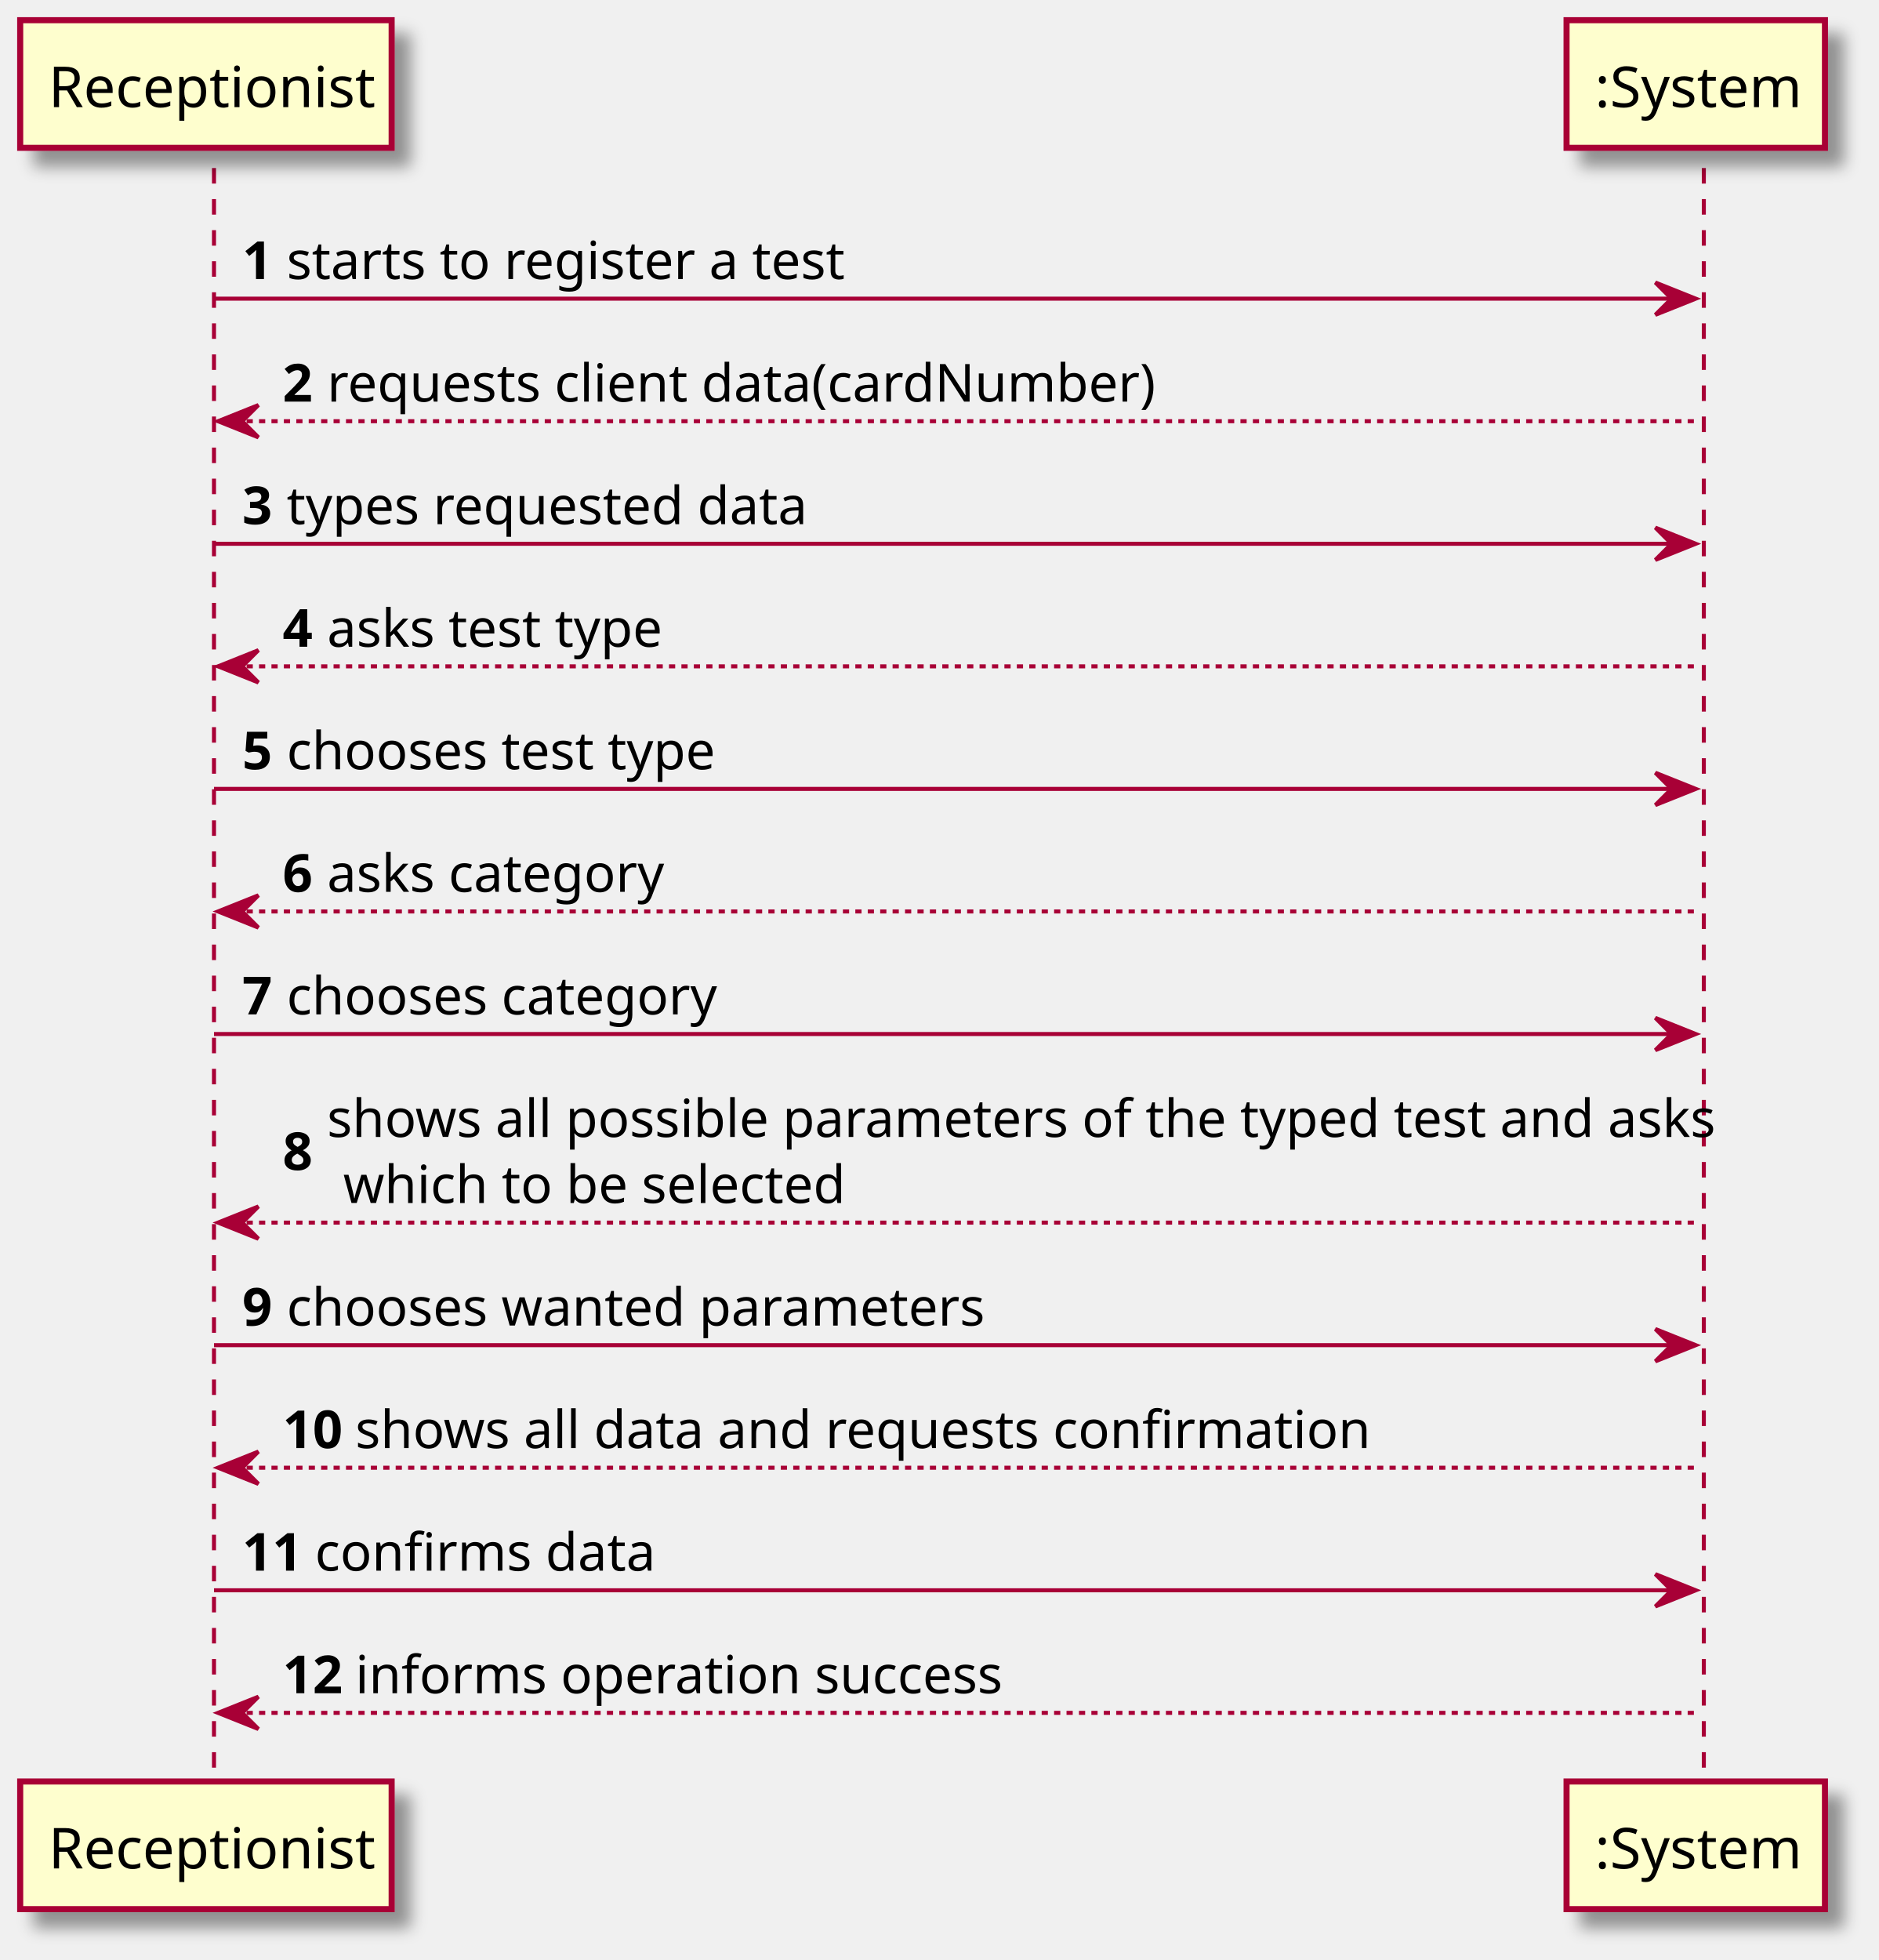
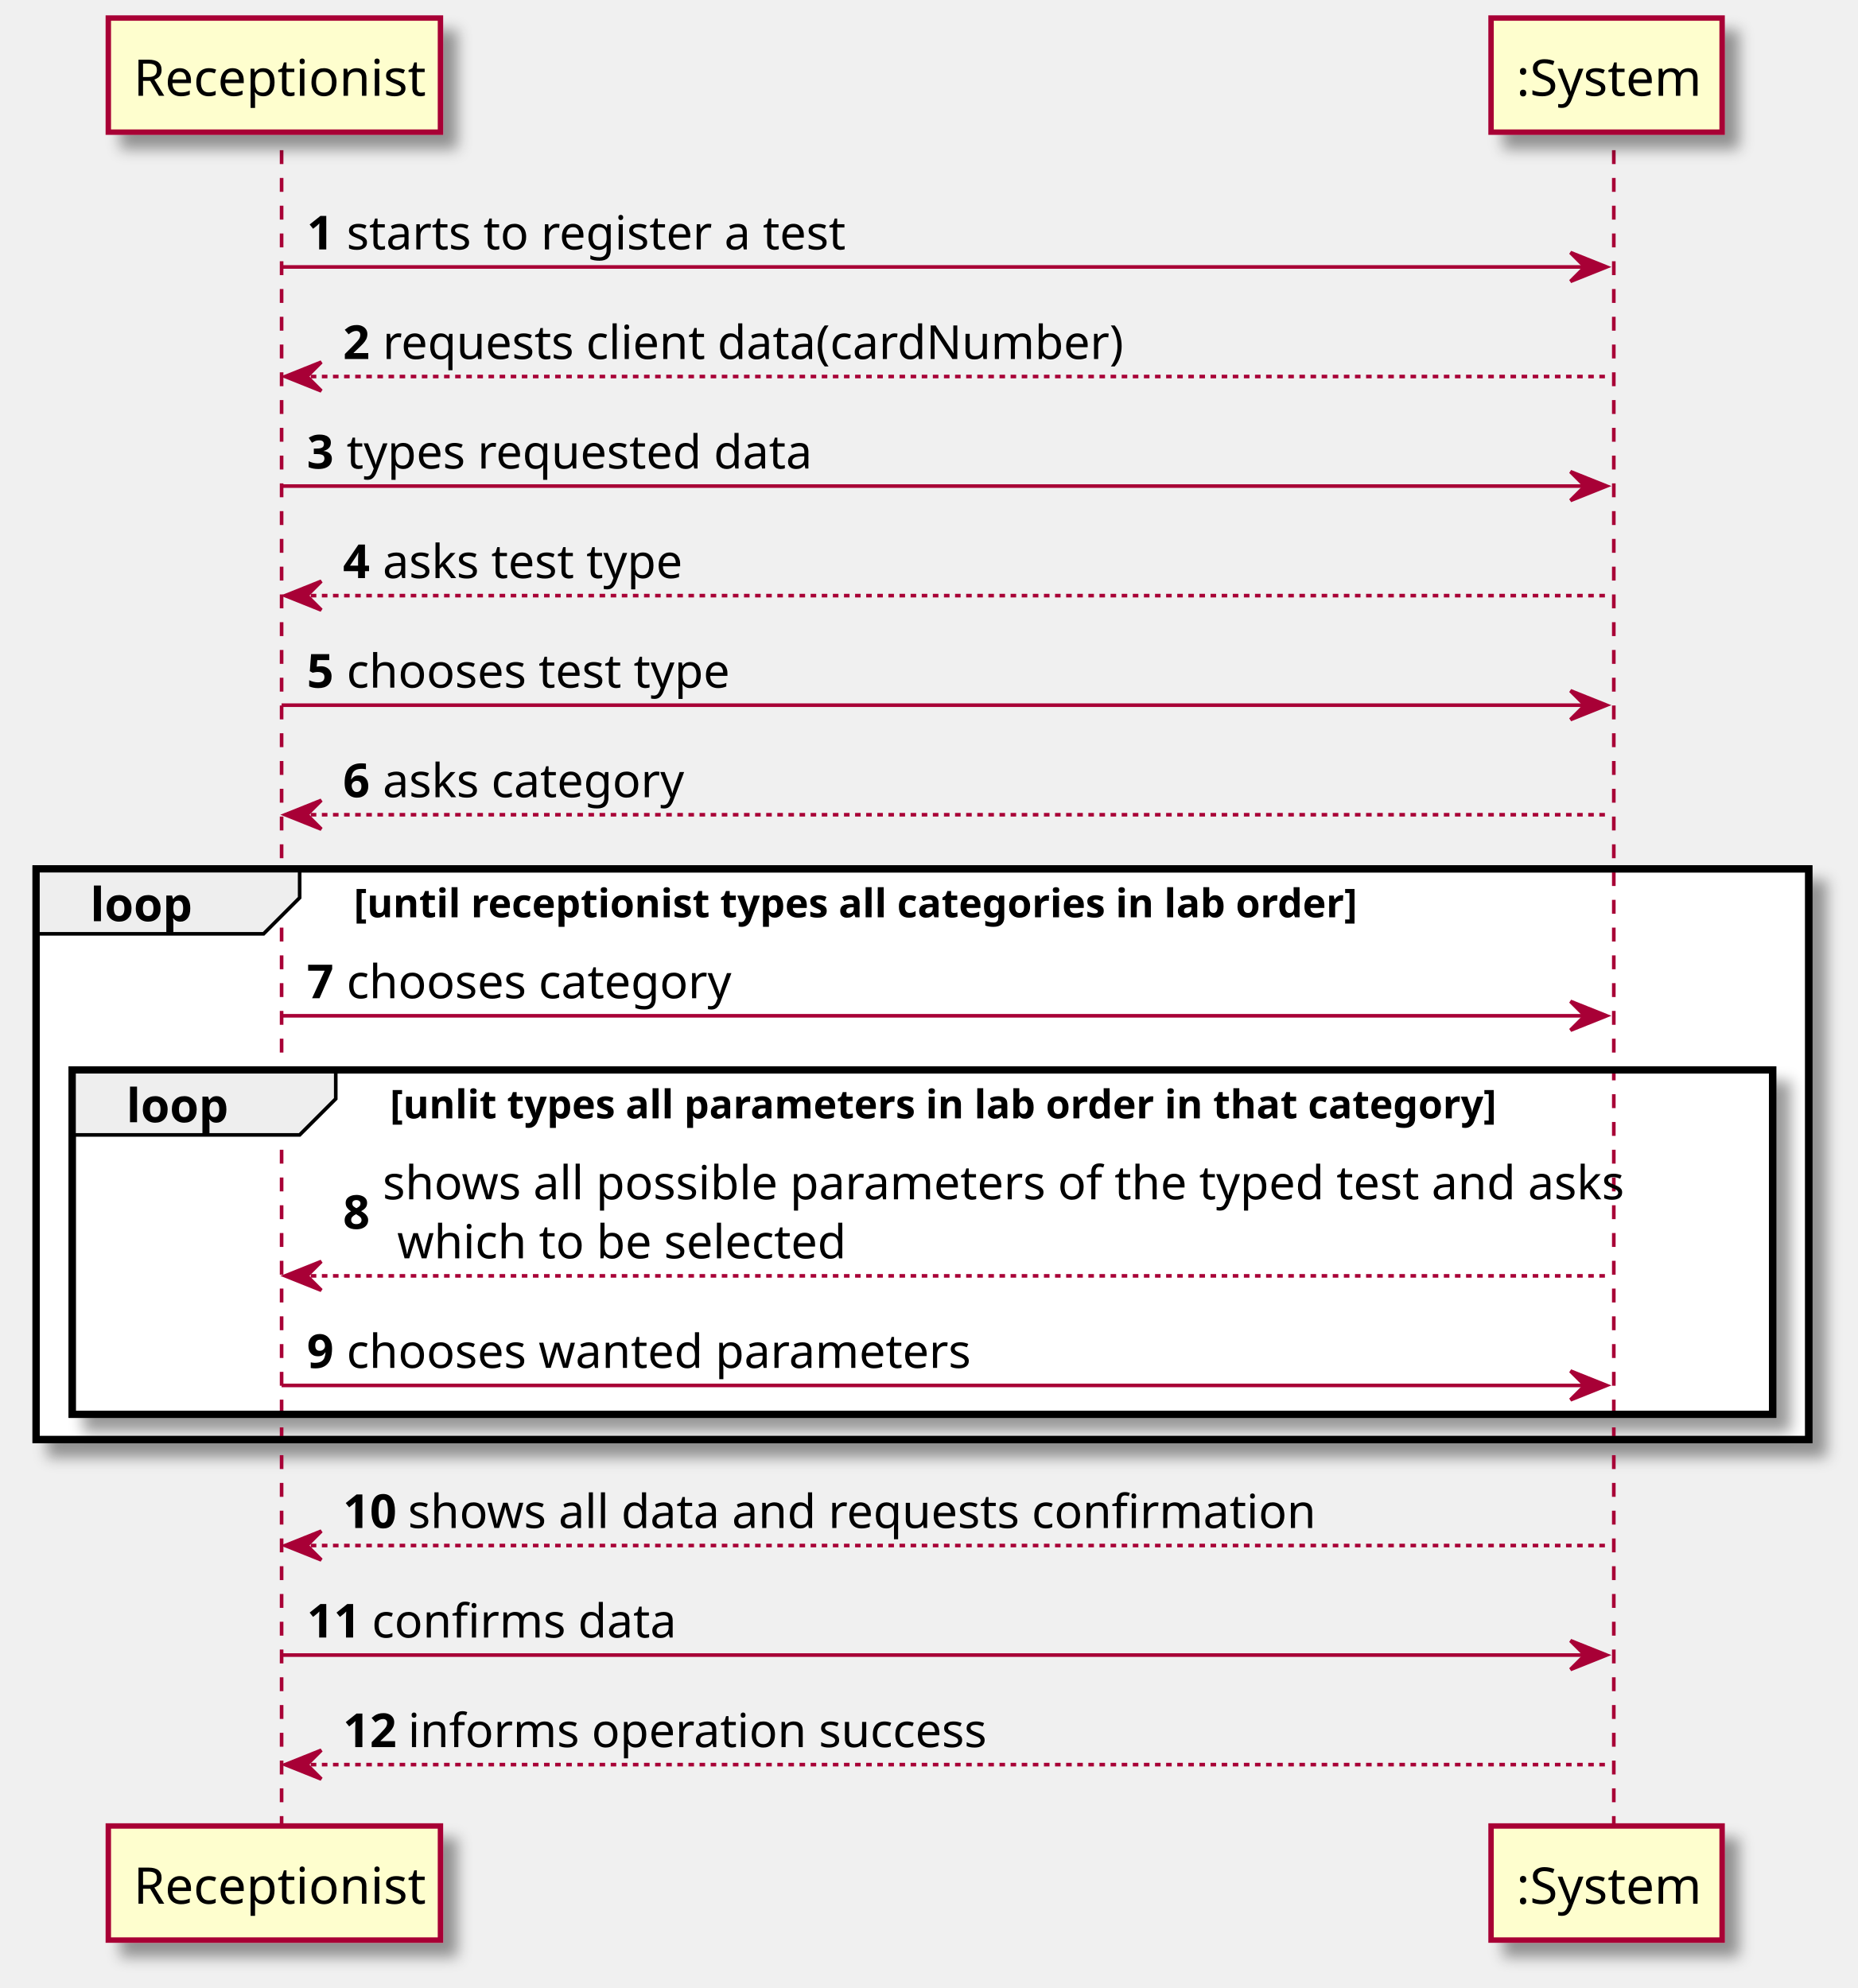
- <svg xmlns="http://www.w3.org/2000/svg" contentScriptType="application/ecmascript" contentStyleType="text/css" height="631.8px" preserveAspectRatio="none" style="width:605px;height:631px;" version="1.1" viewBox="0 0 605 631" width="605.8px" zoomAndPan="magnify">
+ <svg xmlns="http://www.w3.org/2000/svg" contentScriptType="application/ecmascript" contentStyleType="text/css" height="716.3px" preserveAspectRatio="none" style="width:669px;height:716px;" version="1.1" viewBox="0 0 669 716" width="669.5px" zoomAndPan="magnify">
  <defs>
-     <filter height="300%" id="fixmsasj9rh8y" width="300%" x="-1" y="-1">
+     <filter height="300%" id="fmd8d7frsf6j6" width="300%" x="-1" y="-1">
      <feGaussianBlur result="blurOut" stdDeviation="2.6" />
      <feColorMatrix in="blurOut" result="blurOut2" type="matrix" values="0 0 0 0 0 0 0 0 0 0 0 0 0 0 0 0 0 0 .4 0" />
      <feOffset dx="5.2" dy="5.2" in="blurOut2" result="blurOut3" />
      <feBlend in="SourceGraphic" in2="blurOut3" mode="normal" />
    </filter>
  </defs>
  <g>
-     <line style="stroke:#A80036;stroke-width:1.3;stroke-dasharray:5.0,5.0;" x1="68.9" x2="68.9" y1="54.092" y2="574.834" />
-     <line style="stroke:#A80036;stroke-width:1.3;stroke-dasharray:5.0,5.0;" x1="548.6" x2="548.6" y1="54.092" y2="574.834" />
-     <rect fill="#FEFECE" filter="url(#fixmsasj9rh8y)" height="41.092" style="stroke:#A80036;stroke-width:1.95;" width="119.6" x="6.5" y="6.5" />
-     <text fill="#000000" font-family="sans-serif" font-size="18.2" lengthAdjust="spacing" textLength="101.4" x="15.6" y="34.493">Receptionist</text>
-     <rect fill="#FEFECE" filter="url(#fixmsasj9rh8y)" height="41.092" style="stroke:#A80036;stroke-width:1.95;" width="119.6" x="6.5" y="573.534" />
-     <text fill="#000000" font-family="sans-serif" font-size="18.2" lengthAdjust="spacing" textLength="101.4" x="15.6" y="601.527">Receptionist</text>
-     <rect fill="#FEFECE" filter="url(#fixmsasj9rh8y)" height="41.092" style="stroke:#A80036;stroke-width:1.95;" width="83.2" x="504.4" y="6.5" />
-     <text fill="#000000" font-family="sans-serif" font-size="18.2" lengthAdjust="spacing" textLength="65" x="513.5" y="34.493">:System</text>
-     <rect fill="#FEFECE" filter="url(#fixmsasj9rh8y)" height="41.092" style="stroke:#A80036;stroke-width:1.95;" width="83.2" x="504.4" y="573.534" />
-     <text fill="#000000" font-family="sans-serif" font-size="18.2" lengthAdjust="spacing" textLength="65" x="513.5" y="601.527">:System</text>
-     <polygon fill="#A80036" points="533,90.949,546,96.149,533,101.349,538.2,96.149" style="stroke:#A80036;stroke-width:1.3;" />
-     <line style="stroke:#A80036;stroke-width:1.3;" x1="68.9" x2="540.8" y1="96.149" y2="96.149" />
-     <text fill="#000000" font-family="sans-serif" font-size="16.9" font-weight="bold" lengthAdjust="spacing" textLength="9.1" x="78" y="89.836">1</text>
-     <text fill="#000000" font-family="sans-serif" font-size="16.9" lengthAdjust="spacing" textLength="171.6" x="92.3" y="89.836">starts to register a test</text>
-     <polygon fill="#A80036" points="83.2,130.406,70.2,135.606,83.2,140.806,78,135.606" style="stroke:#A80036;stroke-width:1.3;" />
-     <line style="stroke:#A80036;stroke-width:1.3;stroke-dasharray:2.0,2.0;" x1="75.4" x2="547.3" y1="135.606" y2="135.606" />
-     <text fill="#000000" font-family="sans-serif" font-size="16.9" font-weight="bold" lengthAdjust="spacing" textLength="9.1" x="91" y="129.293">2</text>
-     <text fill="#000000" font-family="sans-serif" font-size="16.9" lengthAdjust="spacing" textLength="249.6" x="105.3" y="129.293">requests client data(cardNumber)</text>
-     <polygon fill="#A80036" points="533,169.863,546,175.063,533,180.263,538.2,175.063" style="stroke:#A80036;stroke-width:1.3;" />
-     <line style="stroke:#A80036;stroke-width:1.3;" x1="68.9" x2="540.8" y1="175.063" y2="175.063" />
-     <text fill="#000000" font-family="sans-serif" font-size="16.9" font-weight="bold" lengthAdjust="spacing" textLength="9.1" x="78" y="168.75">3</text>
-     <text fill="#000000" font-family="sans-serif" font-size="16.9" lengthAdjust="spacing" textLength="158.6" x="92.3" y="168.75">types requested data</text>
-     <polygon fill="#A80036" points="83.2,209.32,70.2,214.52,83.2,219.72,78,214.52" style="stroke:#A80036;stroke-width:1.3;" />
-     <line style="stroke:#A80036;stroke-width:1.3;stroke-dasharray:2.0,2.0;" x1="75.4" x2="547.3" y1="214.52" y2="214.52" />
-     <text fill="#000000" font-family="sans-serif" font-size="16.9" font-weight="bold" lengthAdjust="spacing" textLength="9.1" x="91" y="208.207">4</text>
-     <text fill="#000000" font-family="sans-serif" font-size="16.9" lengthAdjust="spacing" textLength="107.9" x="105.3" y="208.207">asks test type</text>
-     <polygon fill="#A80036" points="533,248.777,546,253.977,533,259.177,538.2,253.977" style="stroke:#A80036;stroke-width:1.3;" />
-     <line style="stroke:#A80036;stroke-width:1.3;" x1="68.9" x2="540.8" y1="253.977" y2="253.977" />
-     <text fill="#000000" font-family="sans-serif" font-size="16.9" font-weight="bold" lengthAdjust="spacing" textLength="9.1" x="78" y="247.664">5</text>
-     <text fill="#000000" font-family="sans-serif" font-size="16.9" lengthAdjust="spacing" textLength="135.2" x="92.3" y="247.664">chooses test type</text>
-     <polygon fill="#A80036" points="83.2,288.234,70.2,293.434,83.2,298.634,78,293.434" style="stroke:#A80036;stroke-width:1.3;" />
-     <line style="stroke:#A80036;stroke-width:1.3;stroke-dasharray:2.0,2.0;" x1="75.4" x2="547.3" y1="293.434" y2="293.434" />
-     <text fill="#000000" font-family="sans-serif" font-size="16.9" font-weight="bold" lengthAdjust="spacing" textLength="9.1" x="91" y="287.121">6</text>
-     <text fill="#000000" font-family="sans-serif" font-size="16.9" lengthAdjust="spacing" textLength="106.6" x="105.3" y="287.121">asks category</text>
-     <polygon fill="#A80036" points="533,327.691,546,332.891,533,338.091,538.2,332.891" style="stroke:#A80036;stroke-width:1.3;" />
-     <line style="stroke:#A80036;stroke-width:1.3;" x1="68.9" x2="540.8" y1="332.891" y2="332.891" />
-     <text fill="#000000" font-family="sans-serif" font-size="16.9" font-weight="bold" lengthAdjust="spacing" textLength="9.1" x="78" y="326.578">7</text>
-     <text fill="#000000" font-family="sans-serif" font-size="16.9" lengthAdjust="spacing" textLength="133.9" x="92.3" y="326.578">chooses category</text>
-     <polygon fill="#A80036" points="83.2,388.406,70.2,393.606,83.2,398.805,78,393.606" style="stroke:#A80036;stroke-width:1.3;" />
-     <line style="stroke:#A80036;stroke-width:1.3;stroke-dasharray:2.0,2.0;" x1="75.4" x2="547.3" y1="393.606" y2="393.606" />
-     <text fill="#000000" font-family="sans-serif" font-size="16.9" font-weight="bold" lengthAdjust="spacing" textLength="9.1" x="91" y="376.664">8</text>
-     <text fill="#000000" font-family="sans-serif" font-size="16.9" lengthAdjust="spacing" textLength="429" x="105.3" y="366.035">shows all possible parameters of the typed test and asks</text>
-     <text fill="#000000" font-family="sans-serif" font-size="16.9" lengthAdjust="spacing" textLength="154.7" x="110.5" y="387.292">which to be selected</text>
-     <polygon fill="#A80036" points="533,427.863,546,433.062,533,438.262,538.2,433.062" style="stroke:#A80036;stroke-width:1.3;" />
-     <line style="stroke:#A80036;stroke-width:1.3;" x1="68.9" x2="540.8" y1="433.062" y2="433.062" />
-     <text fill="#000000" font-family="sans-serif" font-size="16.9" font-weight="bold" lengthAdjust="spacing" textLength="9.1" x="78" y="426.749">9</text>
-     <text fill="#000000" font-family="sans-serif" font-size="16.9" lengthAdjust="spacing" textLength="211.9" x="92.3" y="426.749">chooses wanted parameters</text>
-     <polygon fill="#A80036" points="83.2,467.32,70.2,472.519,83.2,477.719,78,472.519" style="stroke:#A80036;stroke-width:1.3;" />
-     <line style="stroke:#A80036;stroke-width:1.3;stroke-dasharray:2.0,2.0;" x1="75.4" x2="547.3" y1="472.519" y2="472.519" />
-     <text fill="#000000" font-family="sans-serif" font-size="16.9" font-weight="bold" lengthAdjust="spacing" textLength="18.2" x="91" y="466.206">10</text>
-     <text fill="#000000" font-family="sans-serif" font-size="16.9" lengthAdjust="spacing" textLength="306.8" x="114.4" y="466.206">shows all data and requests confirmation</text>
-     <polygon fill="#A80036" points="533,506.777,546,511.977,533,517.177,538.2,511.977" style="stroke:#A80036;stroke-width:1.3;" />
-     <line style="stroke:#A80036;stroke-width:1.3;" x1="68.9" x2="540.8" y1="511.977" y2="511.977" />
-     <text fill="#000000" font-family="sans-serif" font-size="16.9" font-weight="bold" lengthAdjust="spacing" textLength="18.2" x="78" y="505.663">11</text>
-     <text fill="#000000" font-family="sans-serif" font-size="16.9" lengthAdjust="spacing" textLength="101.4" x="101.4" y="505.663">confirms data</text>
-     <polygon fill="#A80036" points="83.2,546.234,70.2,551.434,83.2,556.634,78,551.434" style="stroke:#A80036;stroke-width:1.3;" />
-     <line style="stroke:#A80036;stroke-width:1.3;stroke-dasharray:2.0,2.0;" x1="75.4" x2="547.3" y1="551.434" y2="551.434" />
-     <text fill="#000000" font-family="sans-serif" font-size="16.9" font-weight="bold" lengthAdjust="spacing" textLength="18.2" x="91" y="545.12">12</text>
-     <text fill="#000000" font-family="sans-serif" font-size="16.9" lengthAdjust="spacing" textLength="197.6" x="114.4" y="545.12">informs operation success</text>
+     <rect fill="#FFFFFF" filter="url(#fmd8d7frsf6j6)" height="205.542" style="stroke:#000000;stroke-width:2.6;" width="638.3" x="13" y="312.934" />
+     <rect fill="#FFFFFF" filter="url(#fmd8d7frsf6j6)" height="124.028" style="stroke:#000000;stroke-width:2.6;" width="612.3" x="26" y="385.348" />
+     <line style="stroke:#A80036;stroke-width:1.3;stroke-dasharray:5.0,5.0;" x1="101.4" x2="101.4" y1="54.092" y2="658.948" />
+     <line style="stroke:#A80036;stroke-width:1.3;stroke-dasharray:5.0,5.0;" x1="581.1" x2="581.1" y1="54.092" y2="658.948" />
+     <rect fill="#FEFECE" filter="url(#fmd8d7frsf6j6)" height="41.092" style="stroke:#A80036;stroke-width:1.95;" width="119.6" x="39" y="6.5" />
+     <text fill="#000000" font-family="sans-serif" font-size="18.2" lengthAdjust="spacing" textLength="101.4" x="48.1" y="34.493">Receptionist</text>
+     <rect fill="#FEFECE" filter="url(#fmd8d7frsf6j6)" height="41.092" style="stroke:#A80036;stroke-width:1.95;" width="119.6" x="39" y="657.648" />
+     <text fill="#000000" font-family="sans-serif" font-size="18.2" lengthAdjust="spacing" textLength="101.4" x="48.1" y="685.641">Receptionist</text>
+     <rect fill="#FEFECE" filter="url(#fmd8d7frsf6j6)" height="41.092" style="stroke:#A80036;stroke-width:1.95;" width="83.2" x="536.9" y="6.5" />
+     <text fill="#000000" font-family="sans-serif" font-size="18.2" lengthAdjust="spacing" textLength="65" x="546" y="34.493">:System</text>
+     <rect fill="#FEFECE" filter="url(#fmd8d7frsf6j6)" height="41.092" style="stroke:#A80036;stroke-width:1.95;" width="83.2" x="536.9" y="657.648" />
+     <text fill="#000000" font-family="sans-serif" font-size="18.2" lengthAdjust="spacing" textLength="65" x="546" y="685.641">:System</text>
+     <polygon fill="#A80036" points="565.5,90.949,578.5,96.149,565.5,101.349,570.7,96.149" style="stroke:#A80036;stroke-width:1.3;" />
+     <line style="stroke:#A80036;stroke-width:1.3;" x1="101.4" x2="573.3" y1="96.149" y2="96.149" />
+     <text fill="#000000" font-family="sans-serif" font-size="16.9" font-weight="bold" lengthAdjust="spacing" textLength="9.1" x="110.5" y="89.836">1</text>
+     <text fill="#000000" font-family="sans-serif" font-size="16.9" lengthAdjust="spacing" textLength="171.6" x="124.8" y="89.836">starts to register a test</text>
+     <polygon fill="#A80036" points="115.7,130.406,102.7,135.606,115.7,140.806,110.5,135.606" style="stroke:#A80036;stroke-width:1.3;" />
+     <line style="stroke:#A80036;stroke-width:1.3;stroke-dasharray:2.0,2.0;" x1="107.9" x2="579.8" y1="135.606" y2="135.606" />
+     <text fill="#000000" font-family="sans-serif" font-size="16.9" font-weight="bold" lengthAdjust="spacing" textLength="9.1" x="123.5" y="129.293">2</text>
+     <text fill="#000000" font-family="sans-serif" font-size="16.9" lengthAdjust="spacing" textLength="249.6" x="137.8" y="129.293">requests client data(cardNumber)</text>
+     <polygon fill="#A80036" points="565.5,169.863,578.5,175.063,565.5,180.263,570.7,175.063" style="stroke:#A80036;stroke-width:1.3;" />
+     <line style="stroke:#A80036;stroke-width:1.3;" x1="101.4" x2="573.3" y1="175.063" y2="175.063" />
+     <text fill="#000000" font-family="sans-serif" font-size="16.9" font-weight="bold" lengthAdjust="spacing" textLength="9.1" x="110.5" y="168.75">3</text>
+     <text fill="#000000" font-family="sans-serif" font-size="16.9" lengthAdjust="spacing" textLength="158.6" x="124.8" y="168.75">types requested data</text>
+     <polygon fill="#A80036" points="115.7,209.32,102.7,214.52,115.7,219.72,110.5,214.52" style="stroke:#A80036;stroke-width:1.3;" />
+     <line style="stroke:#A80036;stroke-width:1.3;stroke-dasharray:2.0,2.0;" x1="107.9" x2="579.8" y1="214.52" y2="214.52" />
+     <text fill="#000000" font-family="sans-serif" font-size="16.9" font-weight="bold" lengthAdjust="spacing" textLength="9.1" x="123.5" y="208.207">4</text>
+     <text fill="#000000" font-family="sans-serif" font-size="16.9" lengthAdjust="spacing" textLength="107.9" x="137.8" y="208.207">asks test type</text>
+     <polygon fill="#A80036" points="565.5,248.777,578.5,253.977,565.5,259.177,570.7,253.977" style="stroke:#A80036;stroke-width:1.3;" />
+     <line style="stroke:#A80036;stroke-width:1.3;" x1="101.4" x2="573.3" y1="253.977" y2="253.977" />
+     <text fill="#000000" font-family="sans-serif" font-size="16.9" font-weight="bold" lengthAdjust="spacing" textLength="9.1" x="110.5" y="247.664">5</text>
+     <text fill="#000000" font-family="sans-serif" font-size="16.9" lengthAdjust="spacing" textLength="135.2" x="124.8" y="247.664">chooses test type</text>
+     <polygon fill="#A80036" points="115.7,288.234,102.7,293.434,115.7,298.634,110.5,293.434" style="stroke:#A80036;stroke-width:1.3;" />
+     <line style="stroke:#A80036;stroke-width:1.3;stroke-dasharray:2.0,2.0;" x1="107.9" x2="579.8" y1="293.434" y2="293.434" />
+     <text fill="#000000" font-family="sans-serif" font-size="16.9" font-weight="bold" lengthAdjust="spacing" textLength="9.1" x="123.5" y="287.121">6</text>
+     <text fill="#000000" font-family="sans-serif" font-size="16.9" lengthAdjust="spacing" textLength="106.6" x="137.8" y="287.121">asks category</text>
+     <path d="M13,312.934 L107.9,312.934 L107.9,323.334 L94.9,336.334 L13,336.334 L13,312.934 " fill="#EEEEEE" style="stroke:#000000;stroke-width:1.3;" />
+     <rect fill="none" height="205.542" style="stroke:#000000;stroke-width:2.6;" width="638.3" x="13" y="312.934" />
+     <text fill="#000000" font-family="sans-serif" font-size="16.9" font-weight="bold" lengthAdjust="spacing" textLength="36.4" x="32.5" y="331.778">loop</text>
+     <text fill="#000000" font-family="sans-serif" font-size="14.3" font-weight="bold" lengthAdjust="spacing" textLength="362.7" x="127.4" y="330.379">[until receptionist types all categories in lab order]</text>
+     <polygon fill="#A80036" points="565.5,360.648,578.5,365.848,565.5,371.048,570.7,365.848" style="stroke:#A80036;stroke-width:1.3;" />
+     <line style="stroke:#A80036;stroke-width:1.3;" x1="101.4" x2="573.3" y1="365.848" y2="365.848" />
+     <text fill="#000000" font-family="sans-serif" font-size="16.9" font-weight="bold" lengthAdjust="spacing" textLength="9.1" x="110.5" y="359.535">7</text>
+     <text fill="#000000" font-family="sans-serif" font-size="16.9" lengthAdjust="spacing" textLength="133.9" x="124.8" y="359.535">chooses category</text>
+     <path d="M26,385.348 L120.9,385.348 L120.9,395.748 L107.9,408.748 L26,408.748 L26,385.348 " fill="#EEEEEE" style="stroke:#000000;stroke-width:1.3;" />
+     <rect fill="none" height="124.028" style="stroke:#000000;stroke-width:2.6;" width="612.3" x="26" y="385.348" />
+     <text fill="#000000" font-family="sans-serif" font-size="16.9" font-weight="bold" lengthAdjust="spacing" textLength="36.4" x="45.5" y="404.192">loop</text>
+     <text fill="#000000" font-family="sans-serif" font-size="14.3" font-weight="bold" lengthAdjust="spacing" textLength="393.9" x="140.4" y="402.793">[unlit types all parameters in lab order in that category]</text>
+     <polygon fill="#A80036" points="115.7,454.32,102.7,459.519,115.7,464.719,110.5,459.519" style="stroke:#A80036;stroke-width:1.3;" />
+     <line style="stroke:#A80036;stroke-width:1.3;stroke-dasharray:2.0,2.0;" x1="107.9" x2="579.8" y1="459.519" y2="459.519" />
+     <text fill="#000000" font-family="sans-serif" font-size="16.9" font-weight="bold" lengthAdjust="spacing" textLength="9.1" x="123.5" y="442.578">8</text>
+     <text fill="#000000" font-family="sans-serif" font-size="16.9" lengthAdjust="spacing" textLength="429" x="137.8" y="431.949">shows all possible parameters of the typed test and asks</text>
+     <text fill="#000000" font-family="sans-serif" font-size="16.9" lengthAdjust="spacing" textLength="154.7" x="143" y="453.206">which to be selected</text>
+     <polygon fill="#A80036" points="565.5,493.777,578.5,498.977,565.5,504.177,570.7,498.977" style="stroke:#A80036;stroke-width:1.3;" />
+     <line style="stroke:#A80036;stroke-width:1.3;" x1="101.4" x2="573.3" y1="498.977" y2="498.977" />
+     <text fill="#000000" font-family="sans-serif" font-size="16.9" font-weight="bold" lengthAdjust="spacing" textLength="9.1" x="110.5" y="492.663">9</text>
+     <text fill="#000000" font-family="sans-serif" font-size="16.9" lengthAdjust="spacing" textLength="211.9" x="124.8" y="492.663">chooses wanted parameters</text>
+     <polygon fill="#A80036" points="115.7,551.434,102.7,556.634,115.7,561.834,110.5,556.634" style="stroke:#A80036;stroke-width:1.3;" />
+     <line style="stroke:#A80036;stroke-width:1.3;stroke-dasharray:2.0,2.0;" x1="107.9" x2="579.8" y1="556.634" y2="556.634" />
+     <text fill="#000000" font-family="sans-serif" font-size="16.9" font-weight="bold" lengthAdjust="spacing" textLength="18.2" x="123.5" y="550.32">10</text>
+     <text fill="#000000" font-family="sans-serif" font-size="16.9" lengthAdjust="spacing" textLength="306.8" x="146.9" y="550.32">shows all data and requests confirmation</text>
+     <polygon fill="#A80036" points="565.5,590.891,578.5,596.091,565.5,601.291,570.7,596.091" style="stroke:#A80036;stroke-width:1.3;" />
+     <line style="stroke:#A80036;stroke-width:1.3;" x1="101.4" x2="573.3" y1="596.091" y2="596.091" />
+     <text fill="#000000" font-family="sans-serif" font-size="16.9" font-weight="bold" lengthAdjust="spacing" textLength="18.2" x="110.5" y="589.777">11</text>
+     <text fill="#000000" font-family="sans-serif" font-size="16.9" lengthAdjust="spacing" textLength="101.4" x="133.9" y="589.777">confirms data</text>
+     <polygon fill="#A80036" points="115.7,630.348,102.7,635.548,115.7,640.748,110.5,635.548" style="stroke:#A80036;stroke-width:1.3;" />
+     <line style="stroke:#A80036;stroke-width:1.3;stroke-dasharray:2.0,2.0;" x1="107.9" x2="579.8" y1="635.548" y2="635.548" />
+     <text fill="#000000" font-family="sans-serif" font-size="16.9" font-weight="bold" lengthAdjust="spacing" textLength="18.2" x="123.5" y="629.234">12</text>
+     <text fill="#000000" font-family="sans-serif" font-size="16.9" lengthAdjust="spacing" textLength="197.6" x="146.9" y="629.234">informs operation success</text>
  </g>
</svg>
